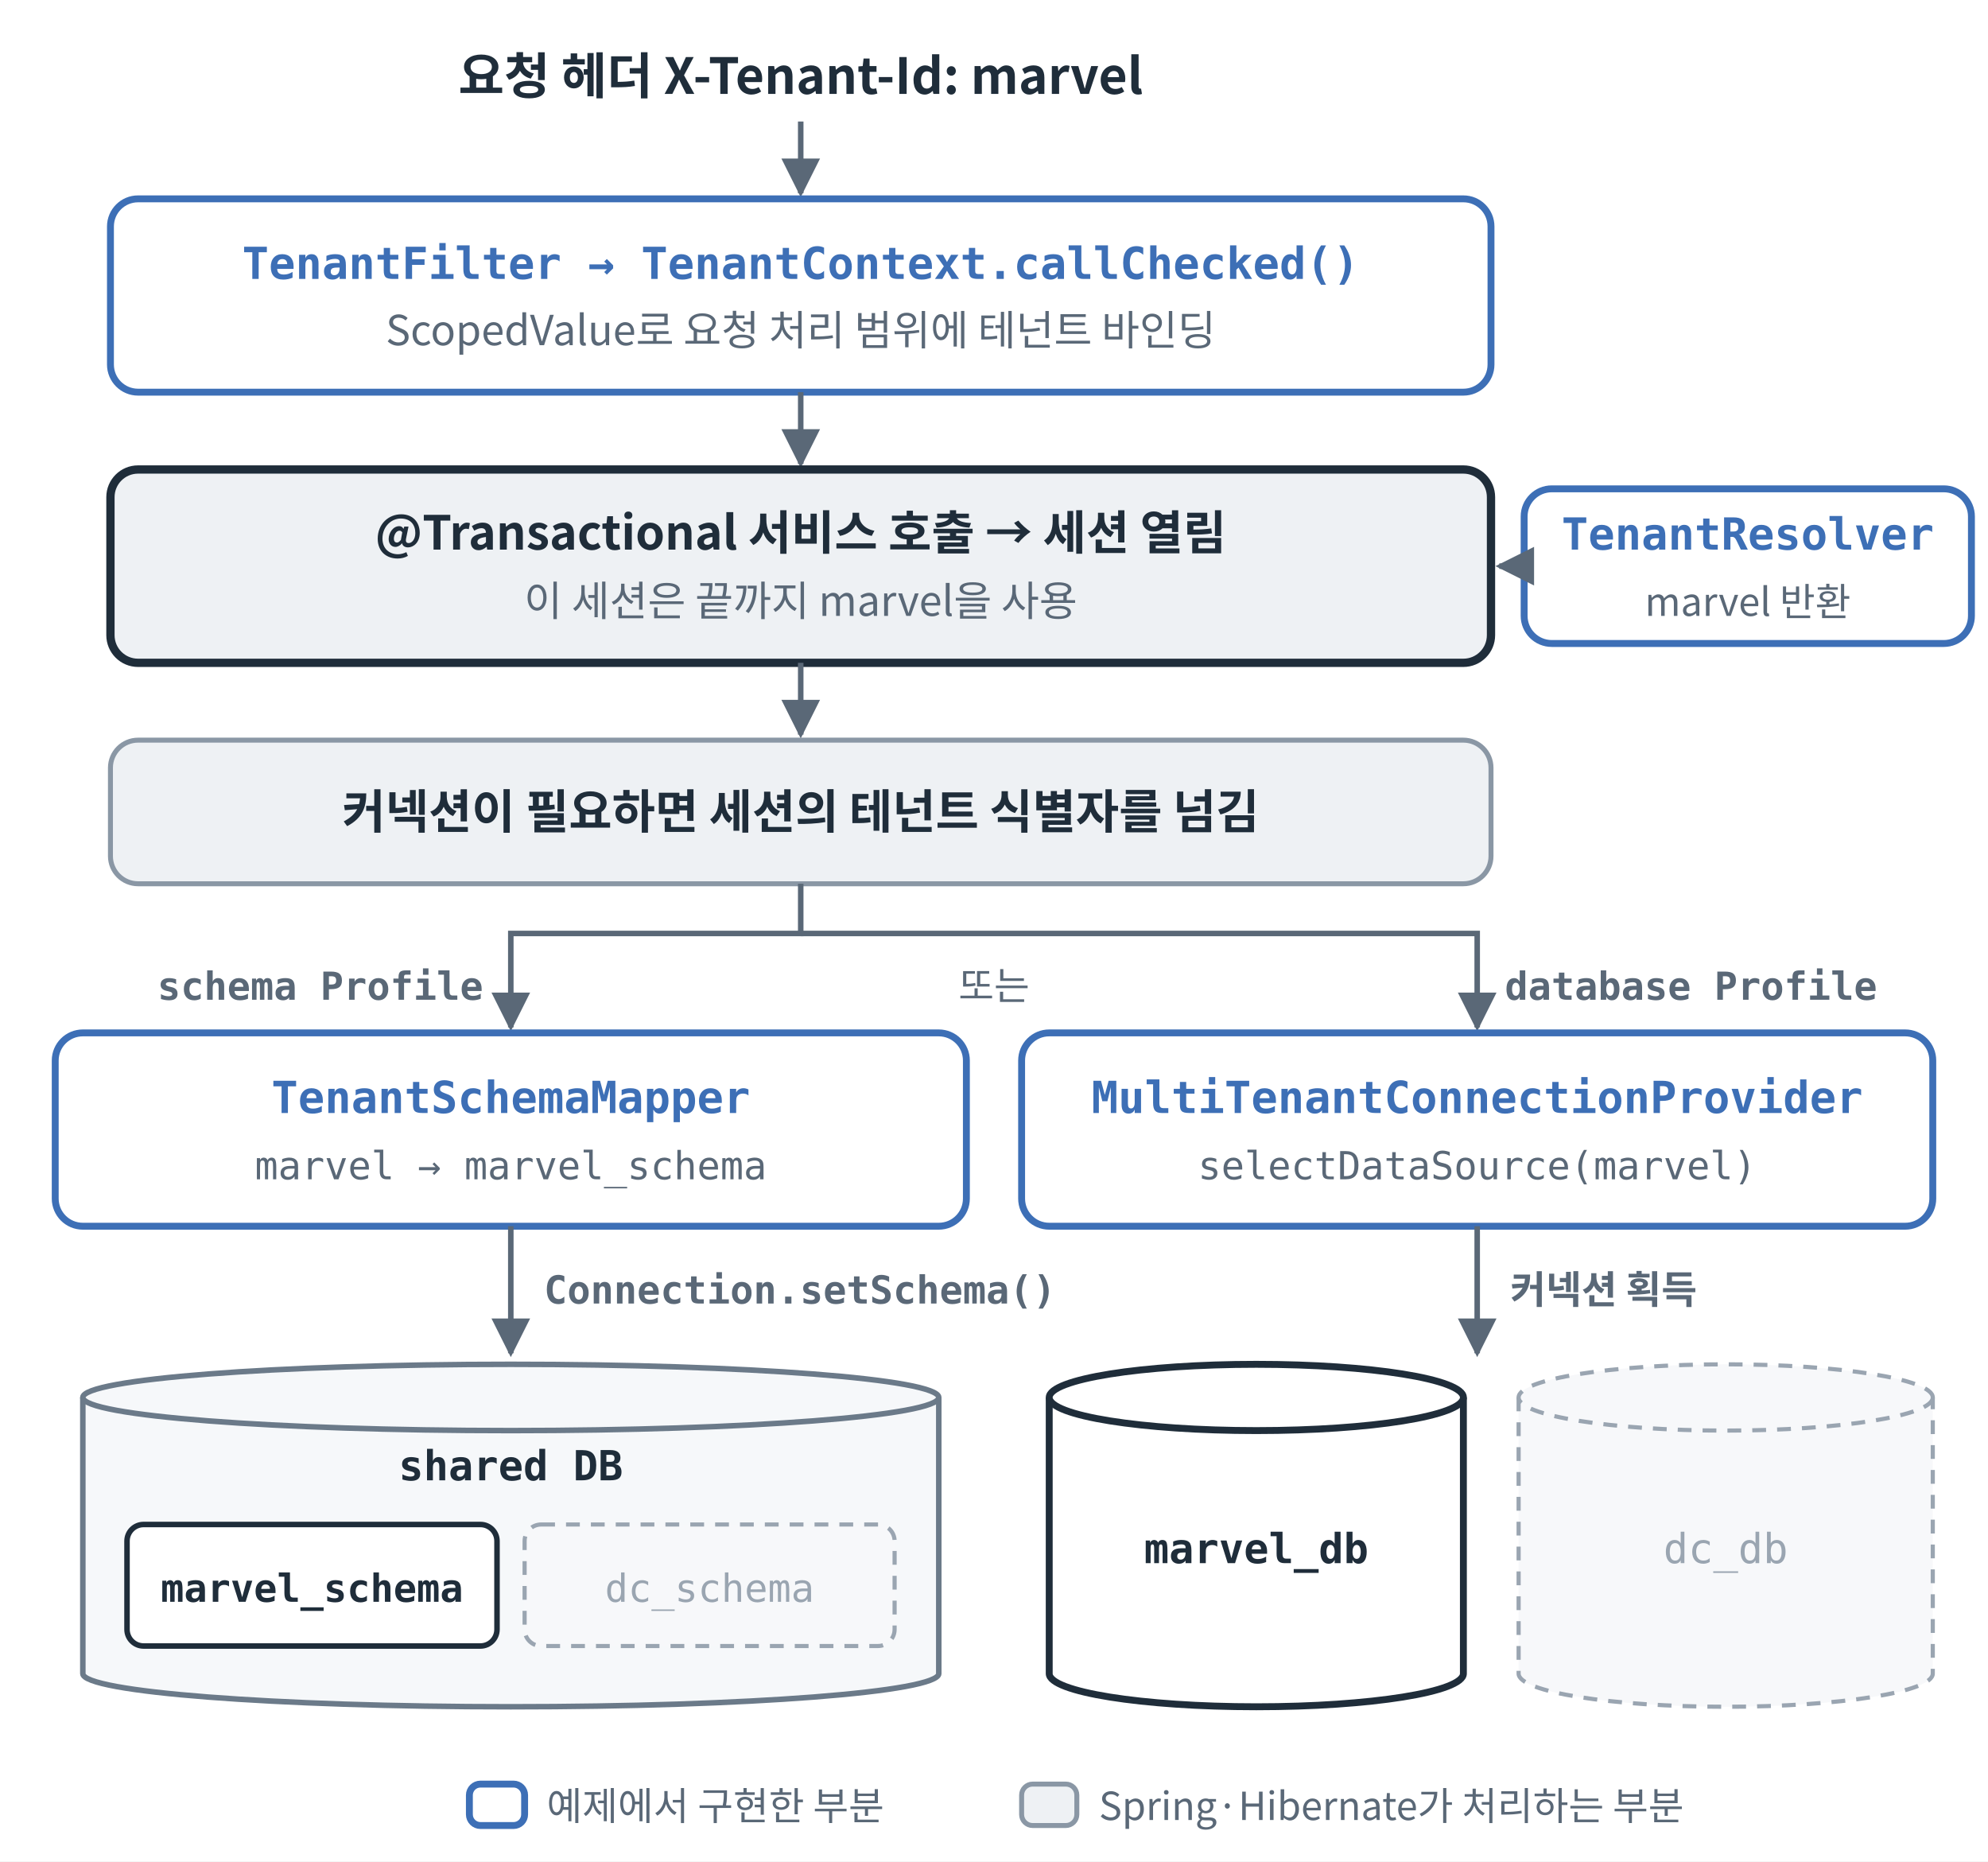
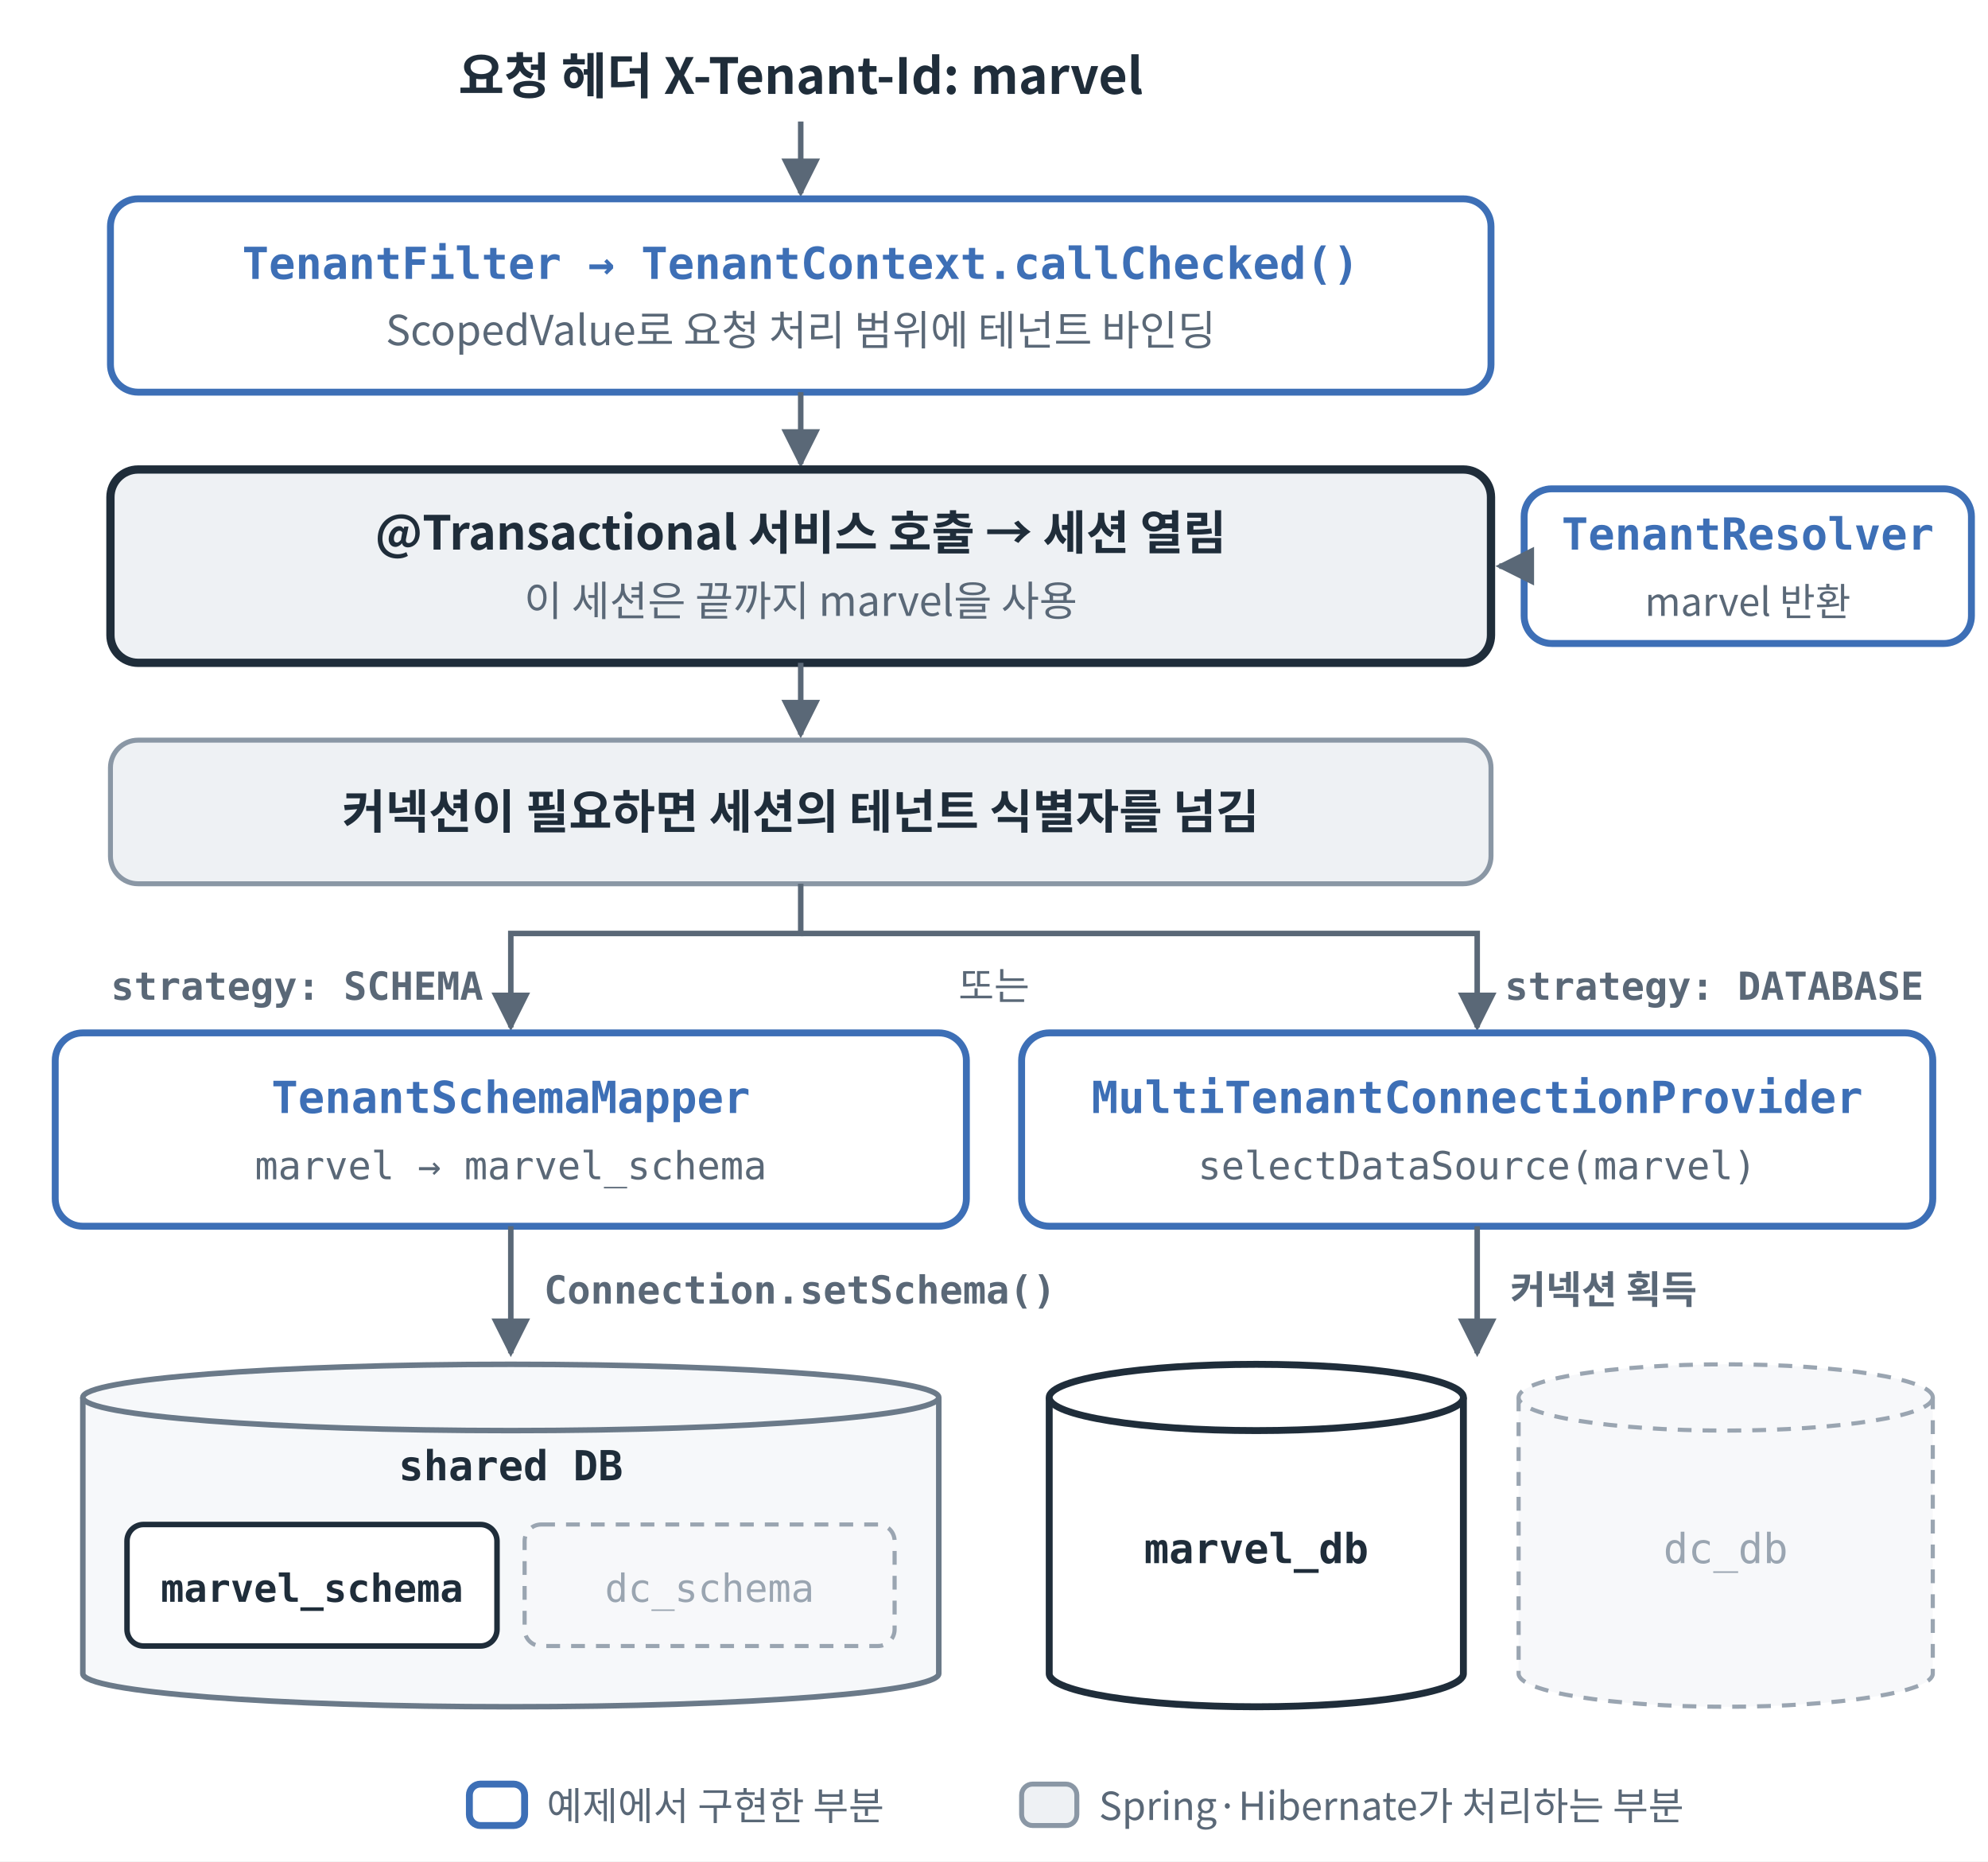
<svg xmlns="http://www.w3.org/2000/svg" width="720" height="674" viewBox="0 0 720 674" role="img" aria-labelledby="t d">
  <defs>
    <marker id="a" viewBox="0 0 10 10" refX="9" refY="5" markerWidth="7" markerHeight="7" orient="auto-start-reverse">
      <path d="M0 0L10 5L0 10z" fill="#5a6877" />
    </marker>
  </defs>
  <rect width="720" height="674" fill="#fff" />
  <text x="290" y="34" font-family="Apple SD Gothic Neo, Noto Sans CJK KR, sans-serif" font-size="18" font-weight="700" fill="#1f2d3a" text-anchor="middle">요청 헤더  X-Tenant-Id: marvel</text>
  <line x1="290" y1="44" x2="290" y2="70" stroke="#5a6877" stroke-width="2" marker-end="url(#a)" />
  <rect x="40" y="72" width="500" height="70" rx="10" fill="#ffffff" stroke="#3d6fb6" stroke-width="2.5" />
  <text x="290.0" y="101.0" font-family="Menlo, Consolas, monospace" font-size="16" font-weight="700" fill="#3d6fb6" text-anchor="middle">TenantFilter → TenantContext.callChecked()</text>
  <text x="290.0" y="125.0" font-family="Apple SD Gothic Neo, Noto Sans CJK KR, sans-serif" font-size="15" font-weight="400" fill="#5a6877" text-anchor="middle">ScopedValue로 요청 처리 범위에 테넌트 바인딩</text>
  <line x1="290" y1="142" x2="290" y2="168" stroke="#5a6877" stroke-width="2" marker-end="url(#a)" />
  <rect x="40" y="170" width="500" height="70" rx="10" fill="#eef1f4" stroke="#1f2d3a" stroke-width="3" />
  <text x="290.0" y="199.0" font-family="Apple SD Gothic Neo, Noto Sans CJK KR, sans-serif" font-size="17" font-weight="700" fill="#1f2d3a" text-anchor="middle">@Transactional 서비스 호출 → 세션 열림</text>
  <text x="290.0" y="223.0" font-family="Apple SD Gothic Neo, Noto Sans CJK KR, sans-serif" font-size="15" font-weight="400" fill="#5a6877" text-anchor="middle">이 세션은 끝까지 marvel을 사용</text>
  <rect x="552" y="177" width="162" height="56" rx="10" fill="#ffffff" stroke="#3d6fb6" stroke-width="2.5" />
  <text x="633.0" y="199" font-family="Menlo, Consolas, monospace" font-size="16" font-weight="700" fill="#3d6fb6" text-anchor="middle">TenantResolver</text>
  <line x1="552" y1="205" x2="543" y2="205" stroke="#5a6877" stroke-width="2" marker-end="url(#a)" />
  <text x="633" y="223" font-family="Apple SD Gothic Neo, Noto Sans CJK KR, sans-serif" font-size="14" font-weight="400" fill="#5a6877" text-anchor="middle">marvel 반환</text>
  <line x1="290" y1="240" x2="290" y2="266" stroke="#5a6877" stroke-width="2" marker-end="url(#a)" />
  <rect x="40" y="268" width="500" height="52" rx="10" fill="#eef1f4" stroke="#8a97a5" stroke-width="1.8" />
  <text x="290.0" y="300.0" font-family="Apple SD Gothic Neo, Noto Sans CJK KR, sans-serif" font-size="17" font-weight="700" fill="#1f2d3a" text-anchor="middle">커넥션이 필요하면 세션의 테넌트 식별자를 넘김</text>
  <path d="M290 320 V338 H185 V372" fill="none" stroke="#5a6877" stroke-width="2" marker-end="url(#a)" />
  <path d="M290 338 H535 V372" fill="none" stroke="#5a6877" stroke-width="2" marker-end="url(#a)" />
-   <text x="175" y="362" font-family="Menlo, Consolas, monospace" font-size="14" font-weight="700" fill="#5a6877" text-anchor="end">schema Profile</text>
-   <text x="545" y="362" font-family="Menlo, Consolas, monospace" font-size="14" font-weight="700" fill="#5a6877" text-anchor="start">database Profile</text>
+   <text x="175" y="362" font-family="Menlo, Consolas, monospace" font-size="14" font-weight="700" fill="#5a6877" text-anchor="end">strategy: SCHEMA</text>
+   <text x="545" y="362" font-family="Menlo, Consolas, monospace" font-size="14" font-weight="700" fill="#5a6877" text-anchor="start">strategy: DATABASE</text>
  <text x="360" y="362" font-family="Apple SD Gothic Neo, Noto Sans CJK KR, sans-serif" font-size="14" font-weight="400" fill="#5a6877" text-anchor="middle">또는</text>
  <rect x="20" y="374" width="330" height="70" rx="10" fill="#ffffff" stroke="#3d6fb6" stroke-width="2.5" />
  <text x="185.0" y="403.0" font-family="Menlo, Consolas, monospace" font-size="16" font-weight="700" fill="#3d6fb6" text-anchor="middle">TenantSchemaMapper</text>
  <text x="185.0" y="427.0" font-family="Menlo, Consolas, monospace" font-size="14" font-weight="400" fill="#5a6877" text-anchor="middle">marvel → marvel_schema</text>
  <rect x="370" y="374" width="330" height="70" rx="10" fill="#ffffff" stroke="#3d6fb6" stroke-width="2.5" />
  <text x="535.0" y="403.0" font-family="Menlo, Consolas, monospace" font-size="16" font-weight="700" fill="#3d6fb6" text-anchor="middle">MultiTenantConnectionProvider</text>
  <text x="535.0" y="427.0" font-family="Menlo, Consolas, monospace" font-size="14" font-weight="400" fill="#5a6877" text-anchor="middle">selectDataSource(marvel)</text>
  <line x1="185" y1="444" x2="185" y2="490" stroke="#5a6877" stroke-width="2" marker-end="url(#a)" />
  <line x1="535" y1="444" x2="535" y2="490" stroke="#5a6877" stroke-width="2" marker-end="url(#a)" />
  <text x="197" y="472" font-family="Menlo, Consolas, monospace" font-size="14" font-weight="700" fill="#5a6877" text-anchor="start">Connection.setSchema()</text>
  <text x="547" y="472" font-family="Apple SD Gothic Neo, Noto Sans CJK KR, sans-serif" font-size="14" font-weight="700" fill="#5a6877" text-anchor="start">커넥션 획득</text>
  <path d="M30 506 V606 A155.0 12 0 0 0 340 606 V506" fill="#f6f8fa" stroke="#6b7a89" stroke-width="2" />
  <ellipse cx="185.0" cy="506" rx="155.0" ry="12" fill="#f6f8fa" stroke="#6b7a89" stroke-width="2" />
  <text x="185" y="536" font-family="Menlo, Consolas, monospace" font-size="15" font-weight="700" fill="#1f2d3a" text-anchor="middle">shared DB</text>
  <rect x="46" y="552" width="134" height="44" rx="6" fill="#fff" stroke="#1f2d3a" stroke-width="2" />
  <text x="113" y="580" font-family="Menlo, Consolas, monospace" font-size="14" font-weight="700" fill="#1f2d3a" text-anchor="middle">marvel_schema</text>
  <rect x="190" y="552" width="134" height="44" rx="6" fill="#f7f8fa" stroke="#9aa5b1" stroke-width="1.5" stroke-dasharray="5 4" />
  <text x="257" y="580" font-family="Menlo, Consolas, monospace" font-size="14" font-weight="400" fill="#9aa5b1" text-anchor="middle">dc_schema</text>
  <path d="M380 506 V606 A75.0 12 0 0 0 530 606 V506" fill="#fff" stroke="#1f2d3a" stroke-width="2.5" />
  <ellipse cx="455.0" cy="506" rx="75.0" ry="12" fill="#fff" stroke="#1f2d3a" stroke-width="2.5" />
  <text x="455" y="566" font-family="Menlo, Consolas, monospace" font-size="15" font-weight="700" fill="#1f2d3a" text-anchor="middle">marvel_db</text>
  <path d="M550 506 V606 A75.0 12 0 0 0 700 606 V506" fill="#f7f8fa" stroke="#9aa5b1" stroke-width="1.5" stroke-dasharray="5 4" />
  <ellipse cx="625.0" cy="506" rx="75.0" ry="12" fill="#f7f8fa" stroke="#9aa5b1" stroke-width="1.5" stroke-dasharray="5 4" />
  <text x="625" y="566" font-family="Menlo, Consolas, monospace" font-size="15" font-weight="400" fill="#9aa5b1" text-anchor="middle">dc_db</text>
  <rect x="170" y="646" width="20" height="15" rx="4" fill="#ffffff" stroke="#3d6fb6" stroke-width="2.5" />
  <text x="198" y="659" font-family="Apple SD Gothic Neo, Noto Sans CJK KR, sans-serif" font-size="14" font-weight="400" fill="#5a6877" text-anchor="start">예제에서 구현한 부분</text>
  <rect x="370" y="646" width="20" height="15" rx="4" fill="#eef1f4" stroke="#8a97a5" stroke-width="1.8" />
  <text x="398" y="659" font-family="Apple SD Gothic Neo, Noto Sans CJK KR, sans-serif" font-size="14" font-weight="400" fill="#5a6877" text-anchor="start">Spring·Hibernate가 처리하는 부분</text>
</svg>
